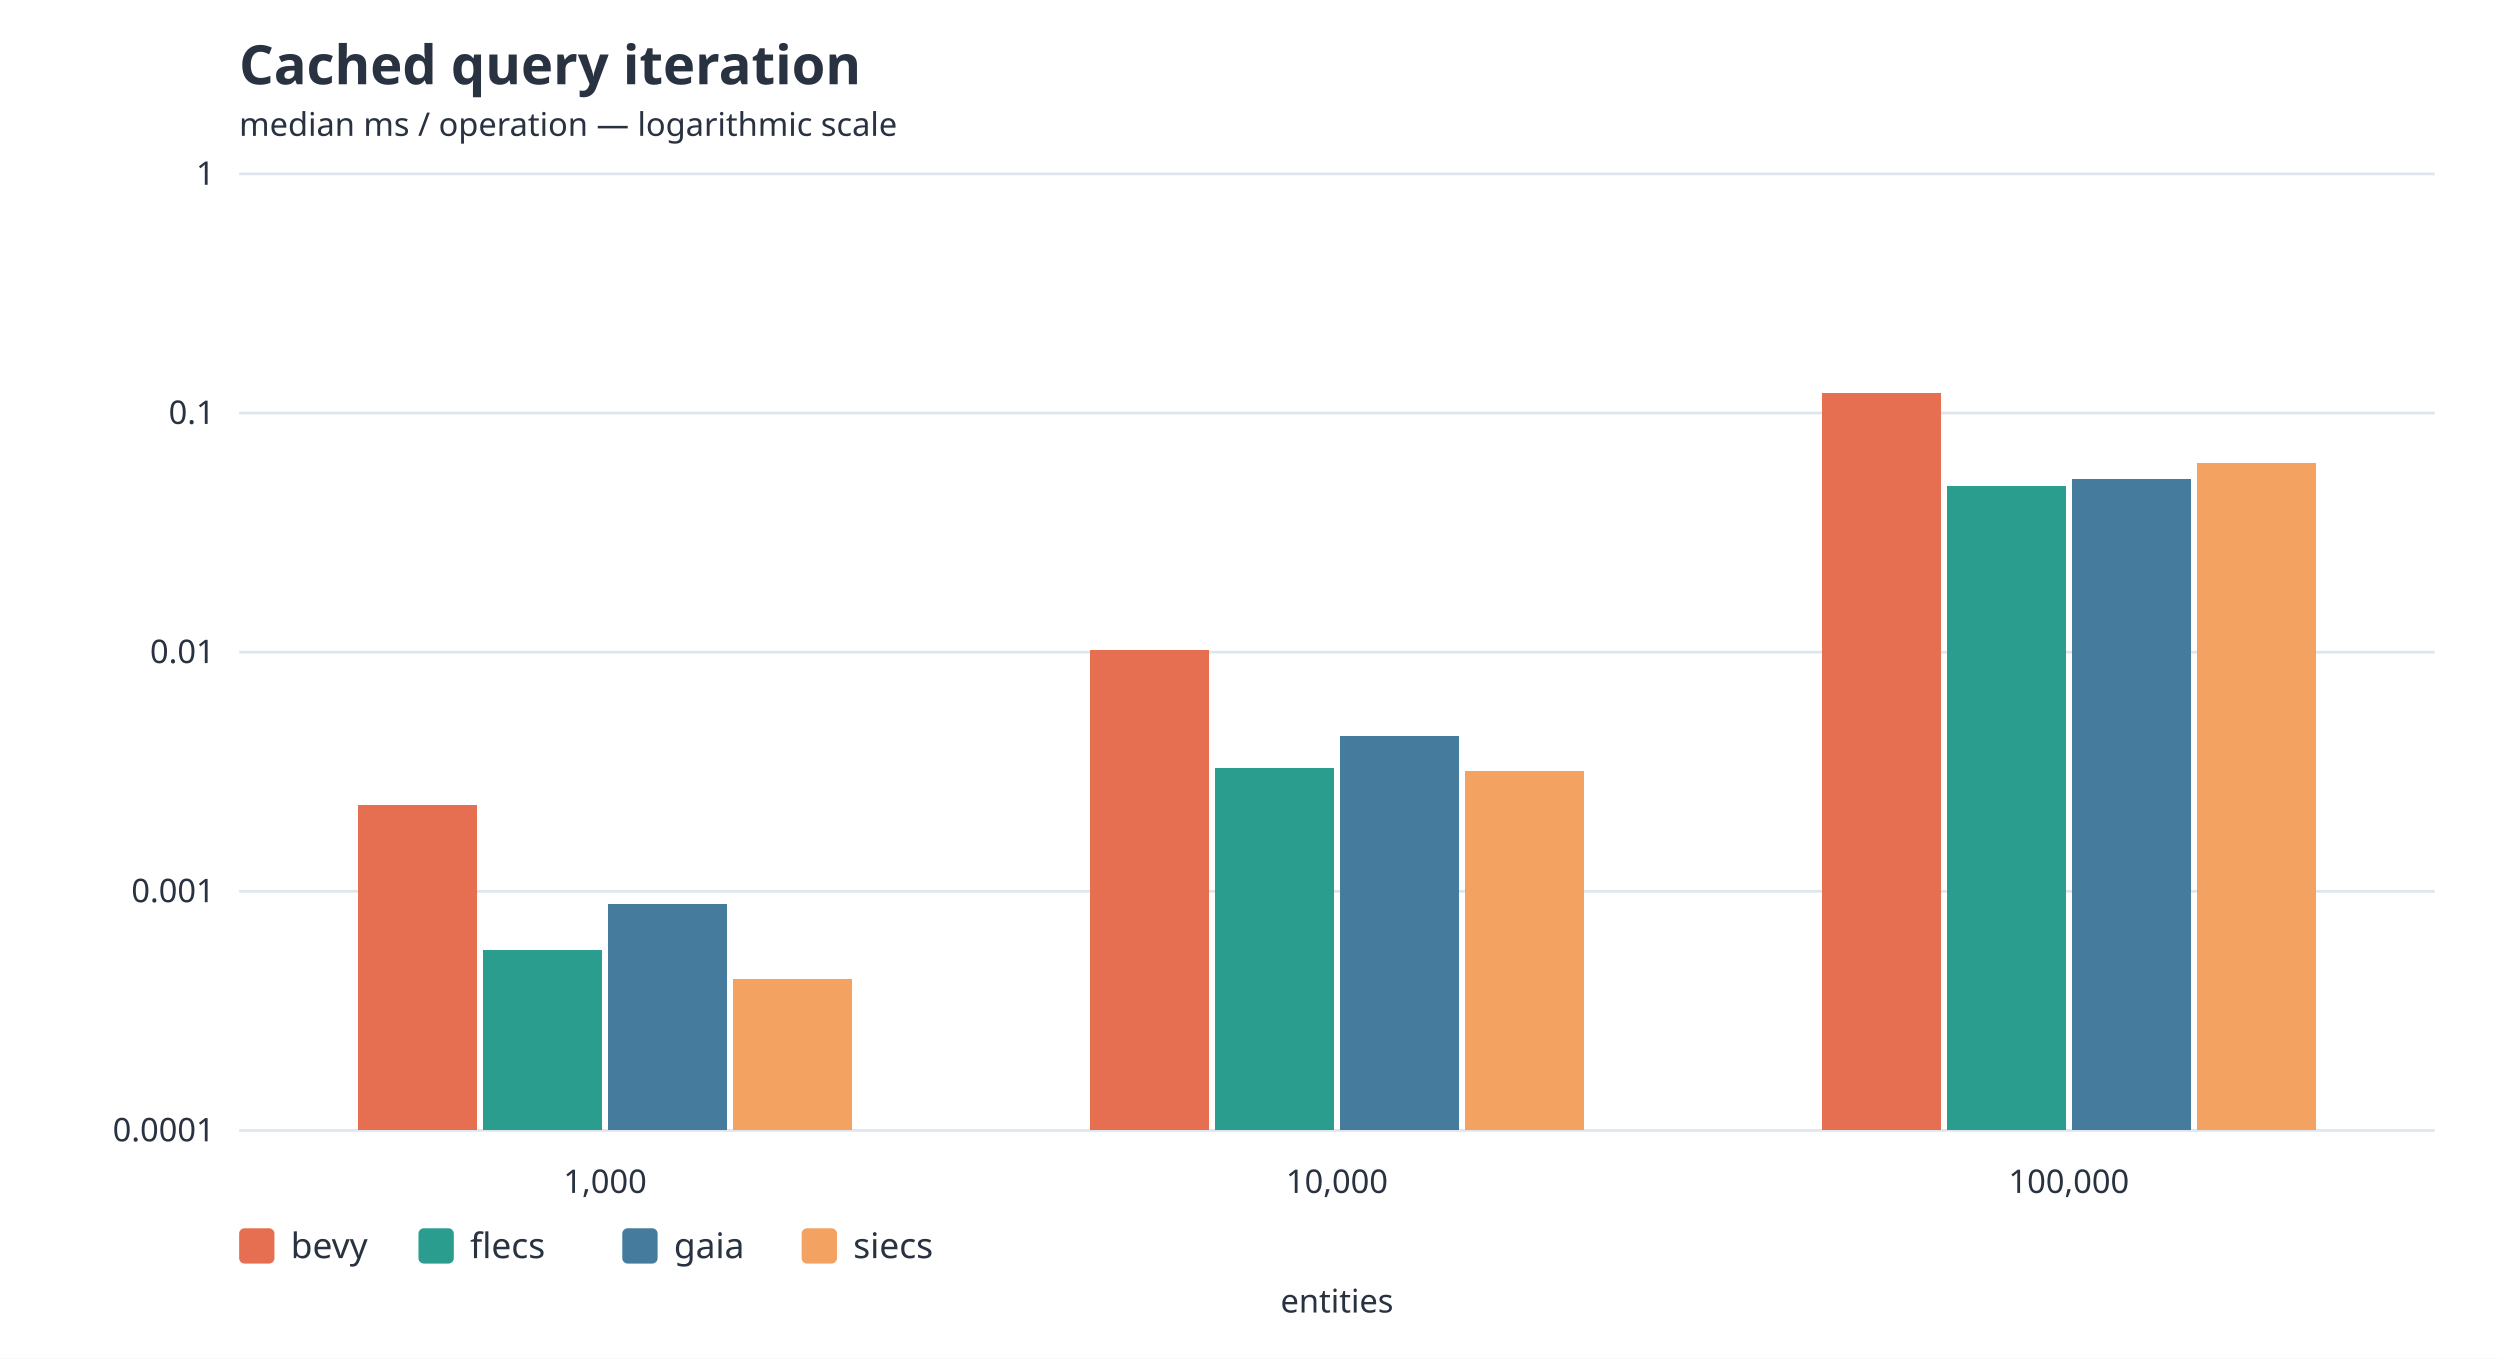
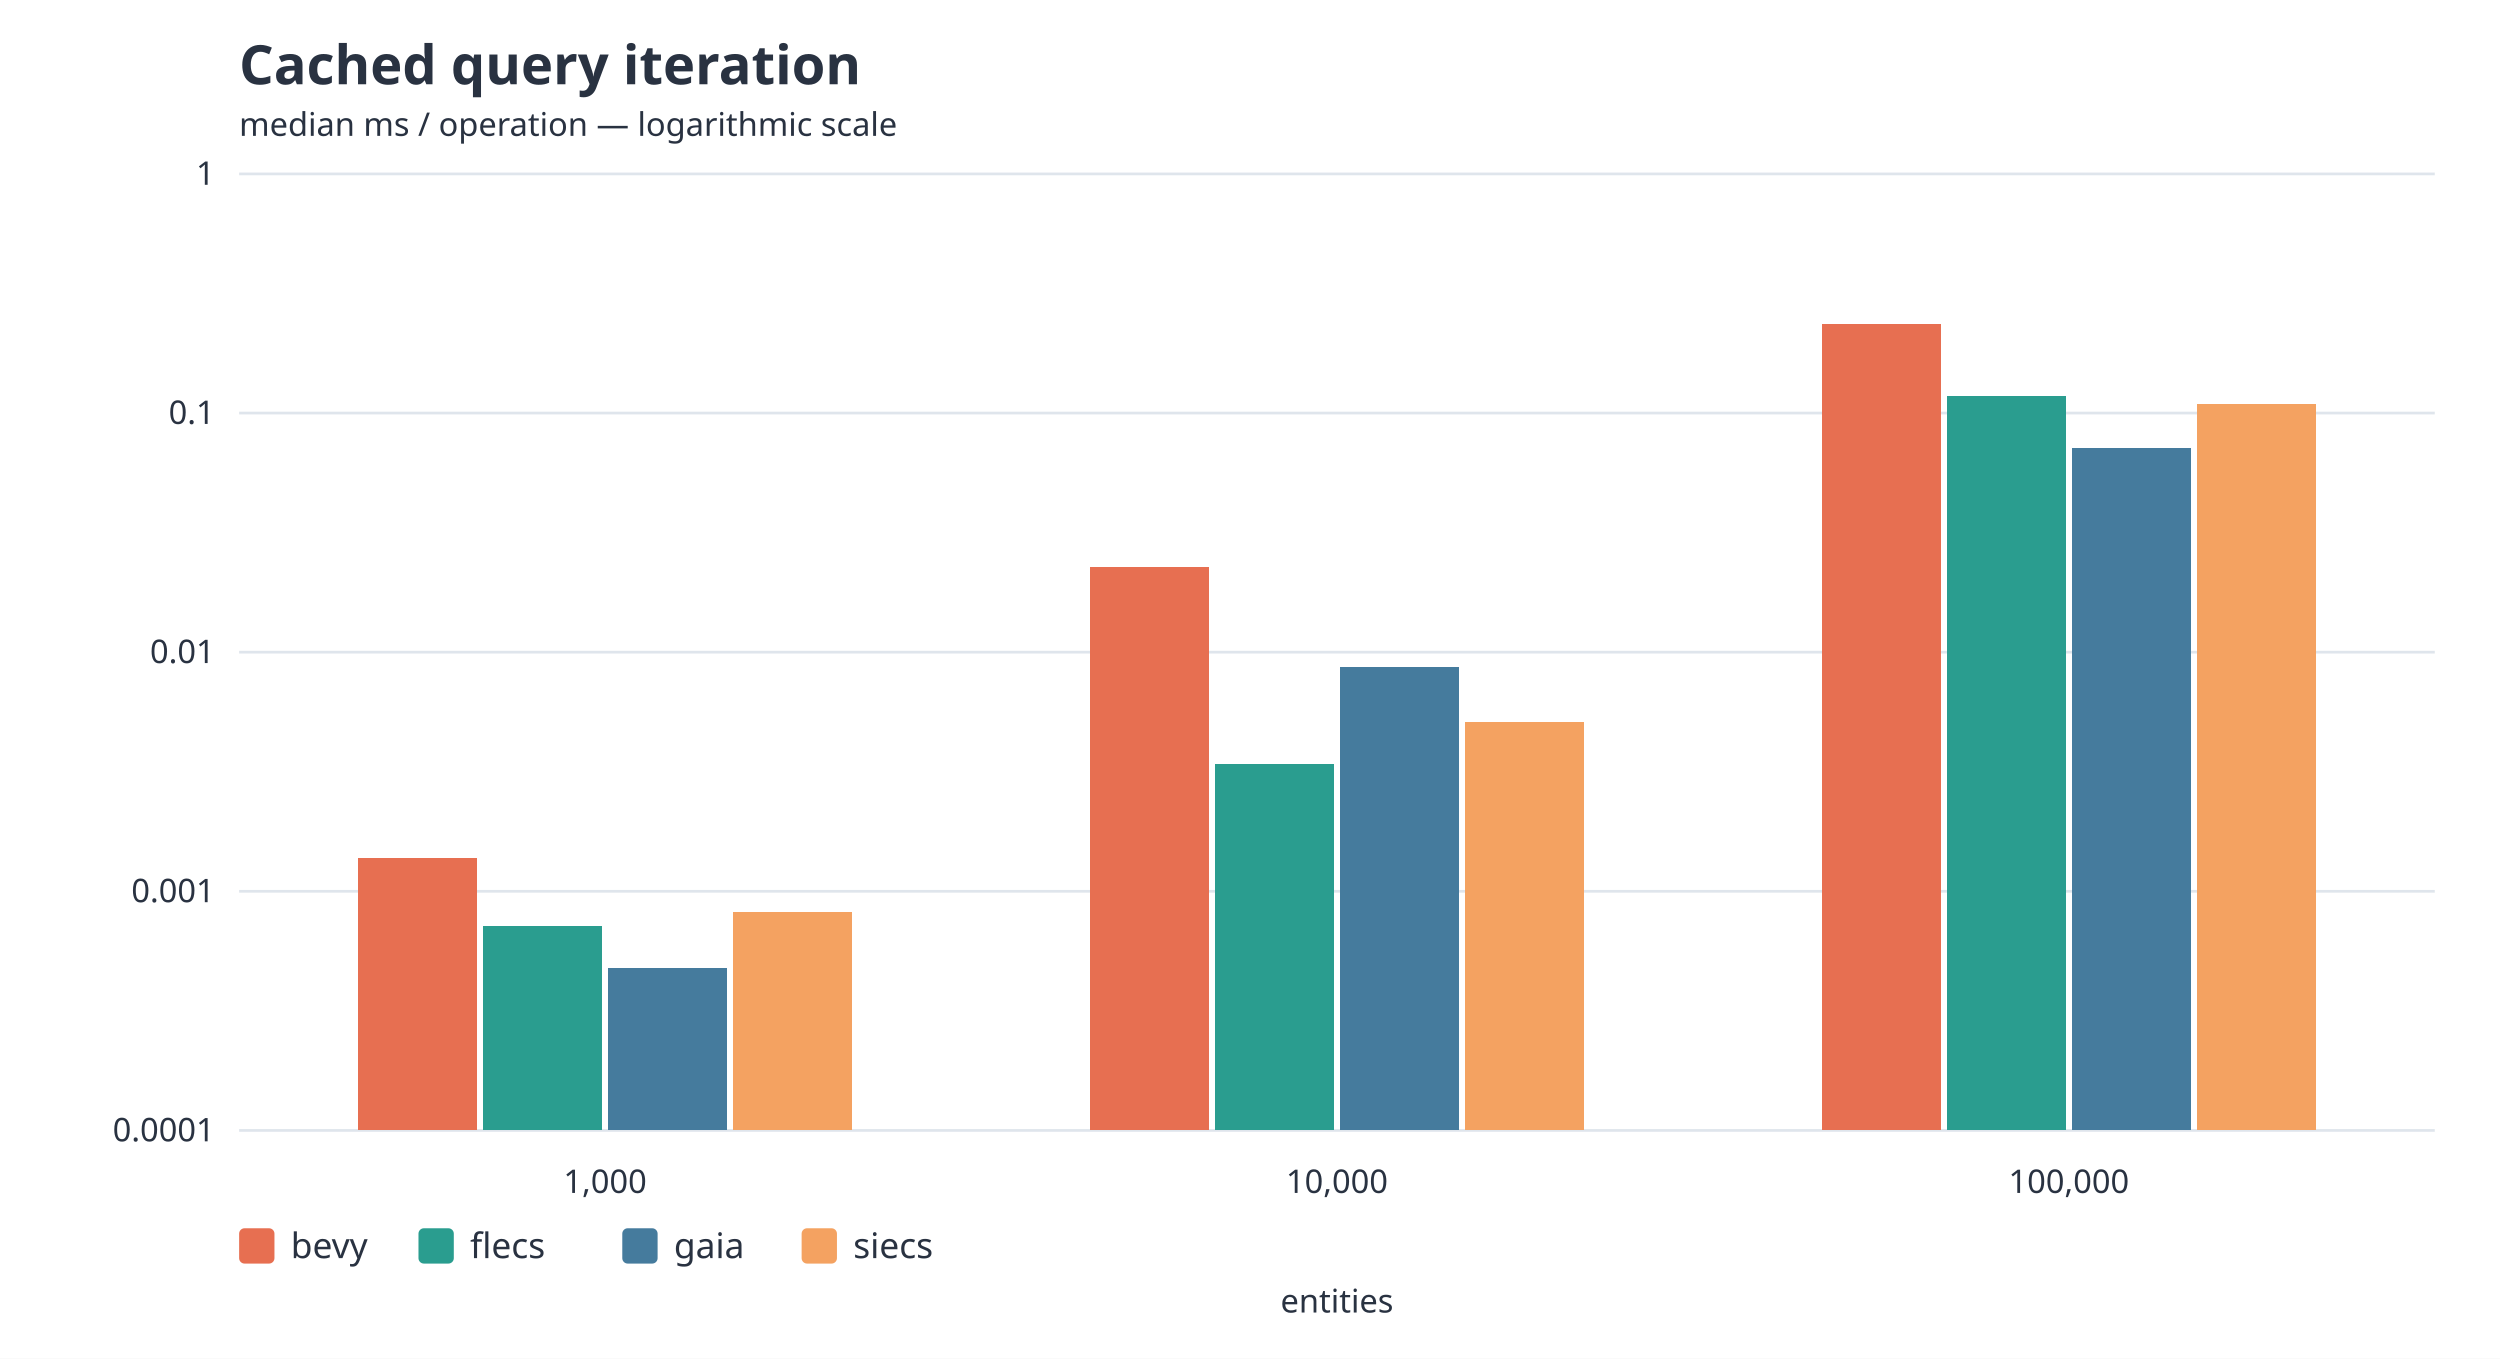
<svg xmlns="http://www.w3.org/2000/svg" width="920" height="500" viewBox="0 0 920 500">
  <style>text{font-family:ui-sans-serif,system-ui,sans-serif;fill:#293241}.title{font-size:20px;font-weight:700}.axis{font-size:12px}.legend{font-size:13px}.grid{stroke:#dfe5ec;stroke-width:1}.bar{shape-rendering:crispEdges}</style>
  <rect width="100%" height="100%" fill="#ffffff" />
  <text class="title" x="88" y="31">Cached query iteration</text>
  <text class="axis" x="88" y="50">median ms / operation — logarithmic scale</text>
  <line class="grid" x1="88" y1="416.00" x2="896" y2="416.00" />
  <text class="axis" text-anchor="end" x="79" y="420.00">0.0001</text>
  <line class="grid" x1="88" y1="328.00" x2="896" y2="328.00" />
  <text class="axis" text-anchor="end" x="79" y="332.00">0.001</text>
  <line class="grid" x1="88" y1="240.00" x2="896" y2="240.00" />
  <text class="axis" text-anchor="end" x="79" y="244.00">0.01</text>
  <line class="grid" x1="88" y1="152.00" x2="896" y2="152.00" />
  <text class="axis" text-anchor="end" x="79" y="156.00">0.1</text>
  <line class="grid" x1="88" y1="64.00" x2="896" y2="64.00" />
  <text class="axis" text-anchor="end" x="79" y="68.00">1</text>
-   <rect class="bar" x="131.67" y="296.38" width="44.00" height="119.62" fill="#e76f51" />
-   <rect class="bar" x="177.67" y="349.73" width="44.00" height="66.27" fill="#2a9d8f" />
-   <rect class="bar" x="223.67" y="332.53" width="44.00" height="83.47" fill="#457b9d" />
-   <rect class="bar" x="269.67" y="360.43" width="44.00" height="55.57" fill="#f4a261" />
+   <rect class="bar" x="131.67" y="315.58" width="44.00" height="100.42" fill="#e76f51" />
+   <rect class="bar" x="177.67" y="340.83" width="44.00" height="75.17" fill="#2a9d8f" />
+   <rect class="bar" x="223.67" y="356.36" width="44.00" height="59.64" fill="#457b9d" />
+   <rect class="bar" x="269.67" y="335.79" width="44.00" height="80.21" fill="#f4a261" />
  <text class="axis" text-anchor="middle" x="222.67" y="439">1,000</text>
-   <rect class="bar" x="401.00" y="239.03" width="44.00" height="176.97" fill="#e76f51" />
-   <rect class="bar" x="447.00" y="282.45" width="44.00" height="133.55" fill="#2a9d8f" />
-   <rect class="bar" x="493.00" y="270.72" width="44.00" height="145.28" fill="#457b9d" />
-   <rect class="bar" x="539.00" y="283.83" width="44.00" height="132.17" fill="#f4a261" />
+   <rect class="bar" x="401.00" y="208.68" width="44.00" height="207.32" fill="#e76f51" />
+   <rect class="bar" x="447.00" y="281.01" width="44.00" height="134.99" fill="#2a9d8f" />
+   <rect class="bar" x="493.00" y="245.47" width="44.00" height="170.53" fill="#457b9d" />
+   <rect class="bar" x="539.00" y="265.58" width="44.00" height="150.42" fill="#f4a261" />
  <text class="axis" text-anchor="middle" x="492.00" y="439">10,000</text>
-   <rect class="bar" x="670.33" y="144.68" width="44.00" height="271.32" fill="#e76f51" />
-   <rect class="bar" x="716.33" y="178.96" width="44.00" height="237.04" fill="#2a9d8f" />
-   <rect class="bar" x="762.33" y="176.40" width="44.00" height="239.60" fill="#457b9d" />
-   <rect class="bar" x="808.33" y="170.49" width="44.00" height="245.51" fill="#f4a261" />
+   <rect class="bar" x="670.33" y="119.38" width="44.00" height="296.62" fill="#e76f51" />
+   <rect class="bar" x="716.33" y="145.60" width="44.00" height="270.40" fill="#2a9d8f" />
+   <rect class="bar" x="762.33" y="164.83" width="44.00" height="251.17" fill="#457b9d" />
+   <rect class="bar" x="808.33" y="148.78" width="44.00" height="267.22" fill="#f4a261" />
  <text class="axis" text-anchor="middle" x="761.33" y="439">100,000</text>
  <text class="axis" text-anchor="middle" x="492.0" y="483">entities</text>
  <rect x="88" y="452" width="13" height="13" rx="2" fill="#e76f51" />
  <text class="legend" x="107" y="463">bevy</text>
  <rect x="154" y="452" width="13" height="13" rx="2" fill="#2a9d8f" />
  <text class="legend" x="173" y="463">flecs</text>
  <rect x="229" y="452" width="13" height="13" rx="2" fill="#457b9d" />
  <text class="legend" x="248" y="463">gaia</text>
  <rect x="295" y="452" width="13" height="13" rx="2" fill="#f4a261" />
  <text class="legend" x="314" y="463">siecs</text>
</svg>
